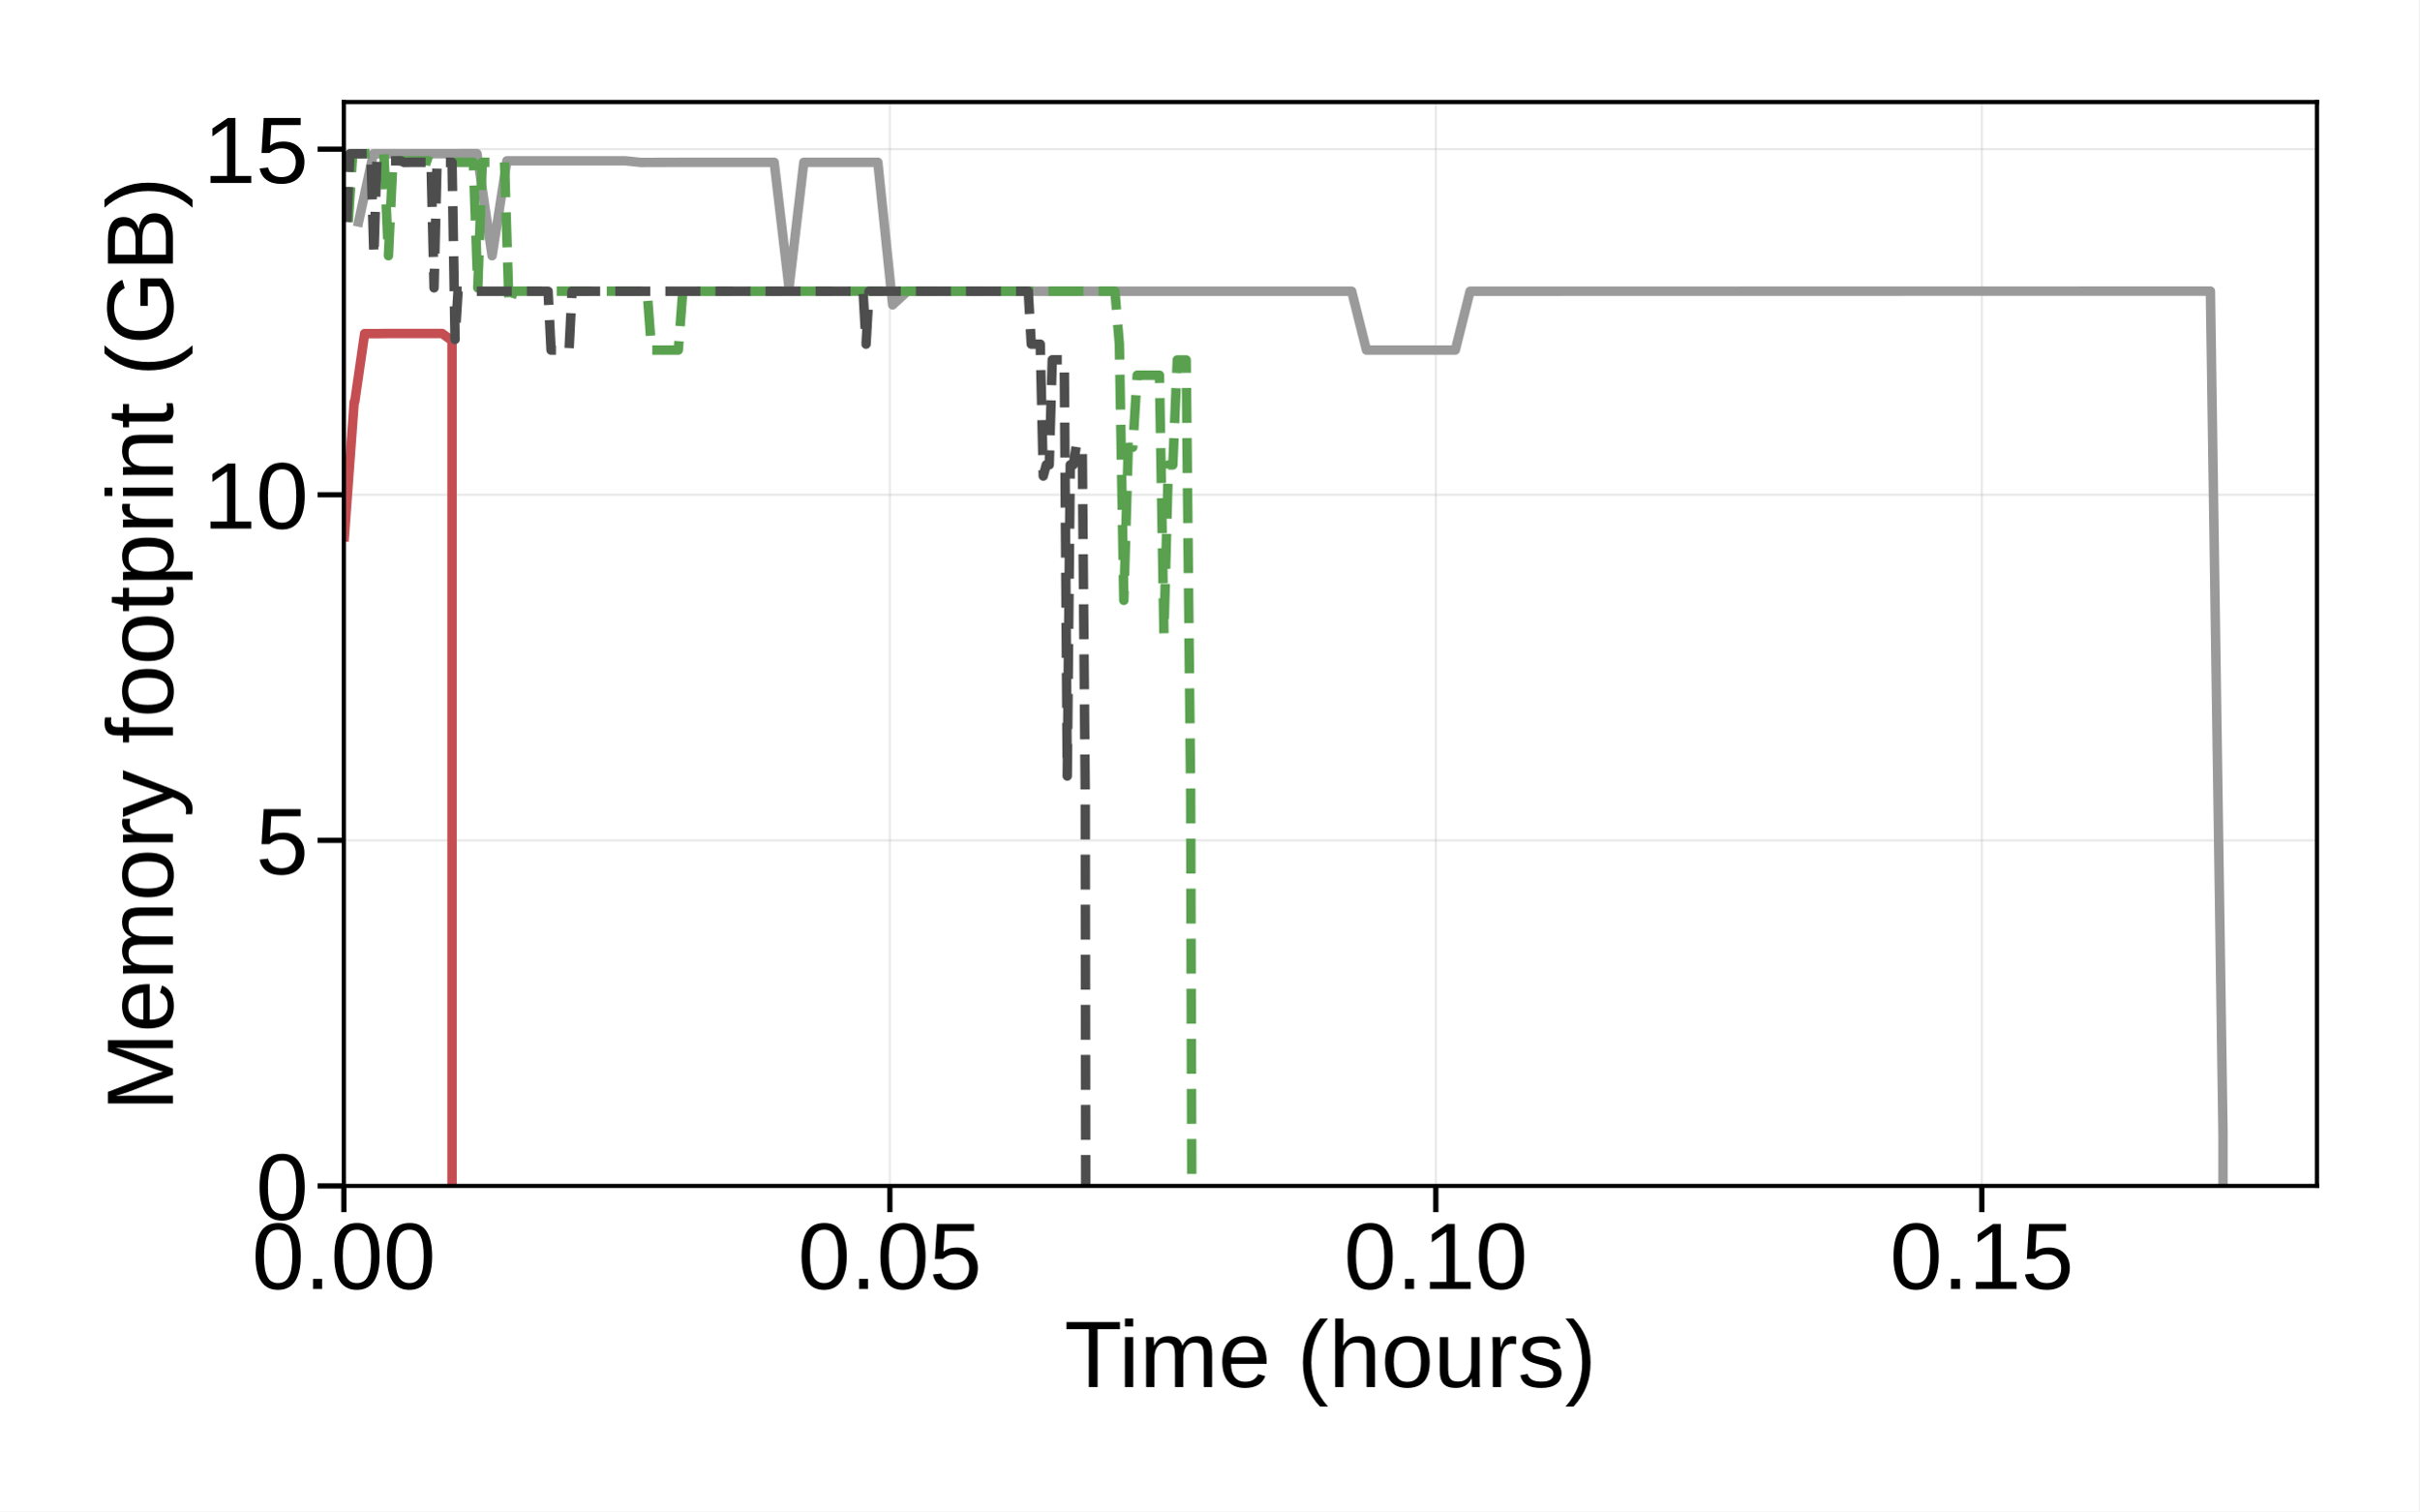
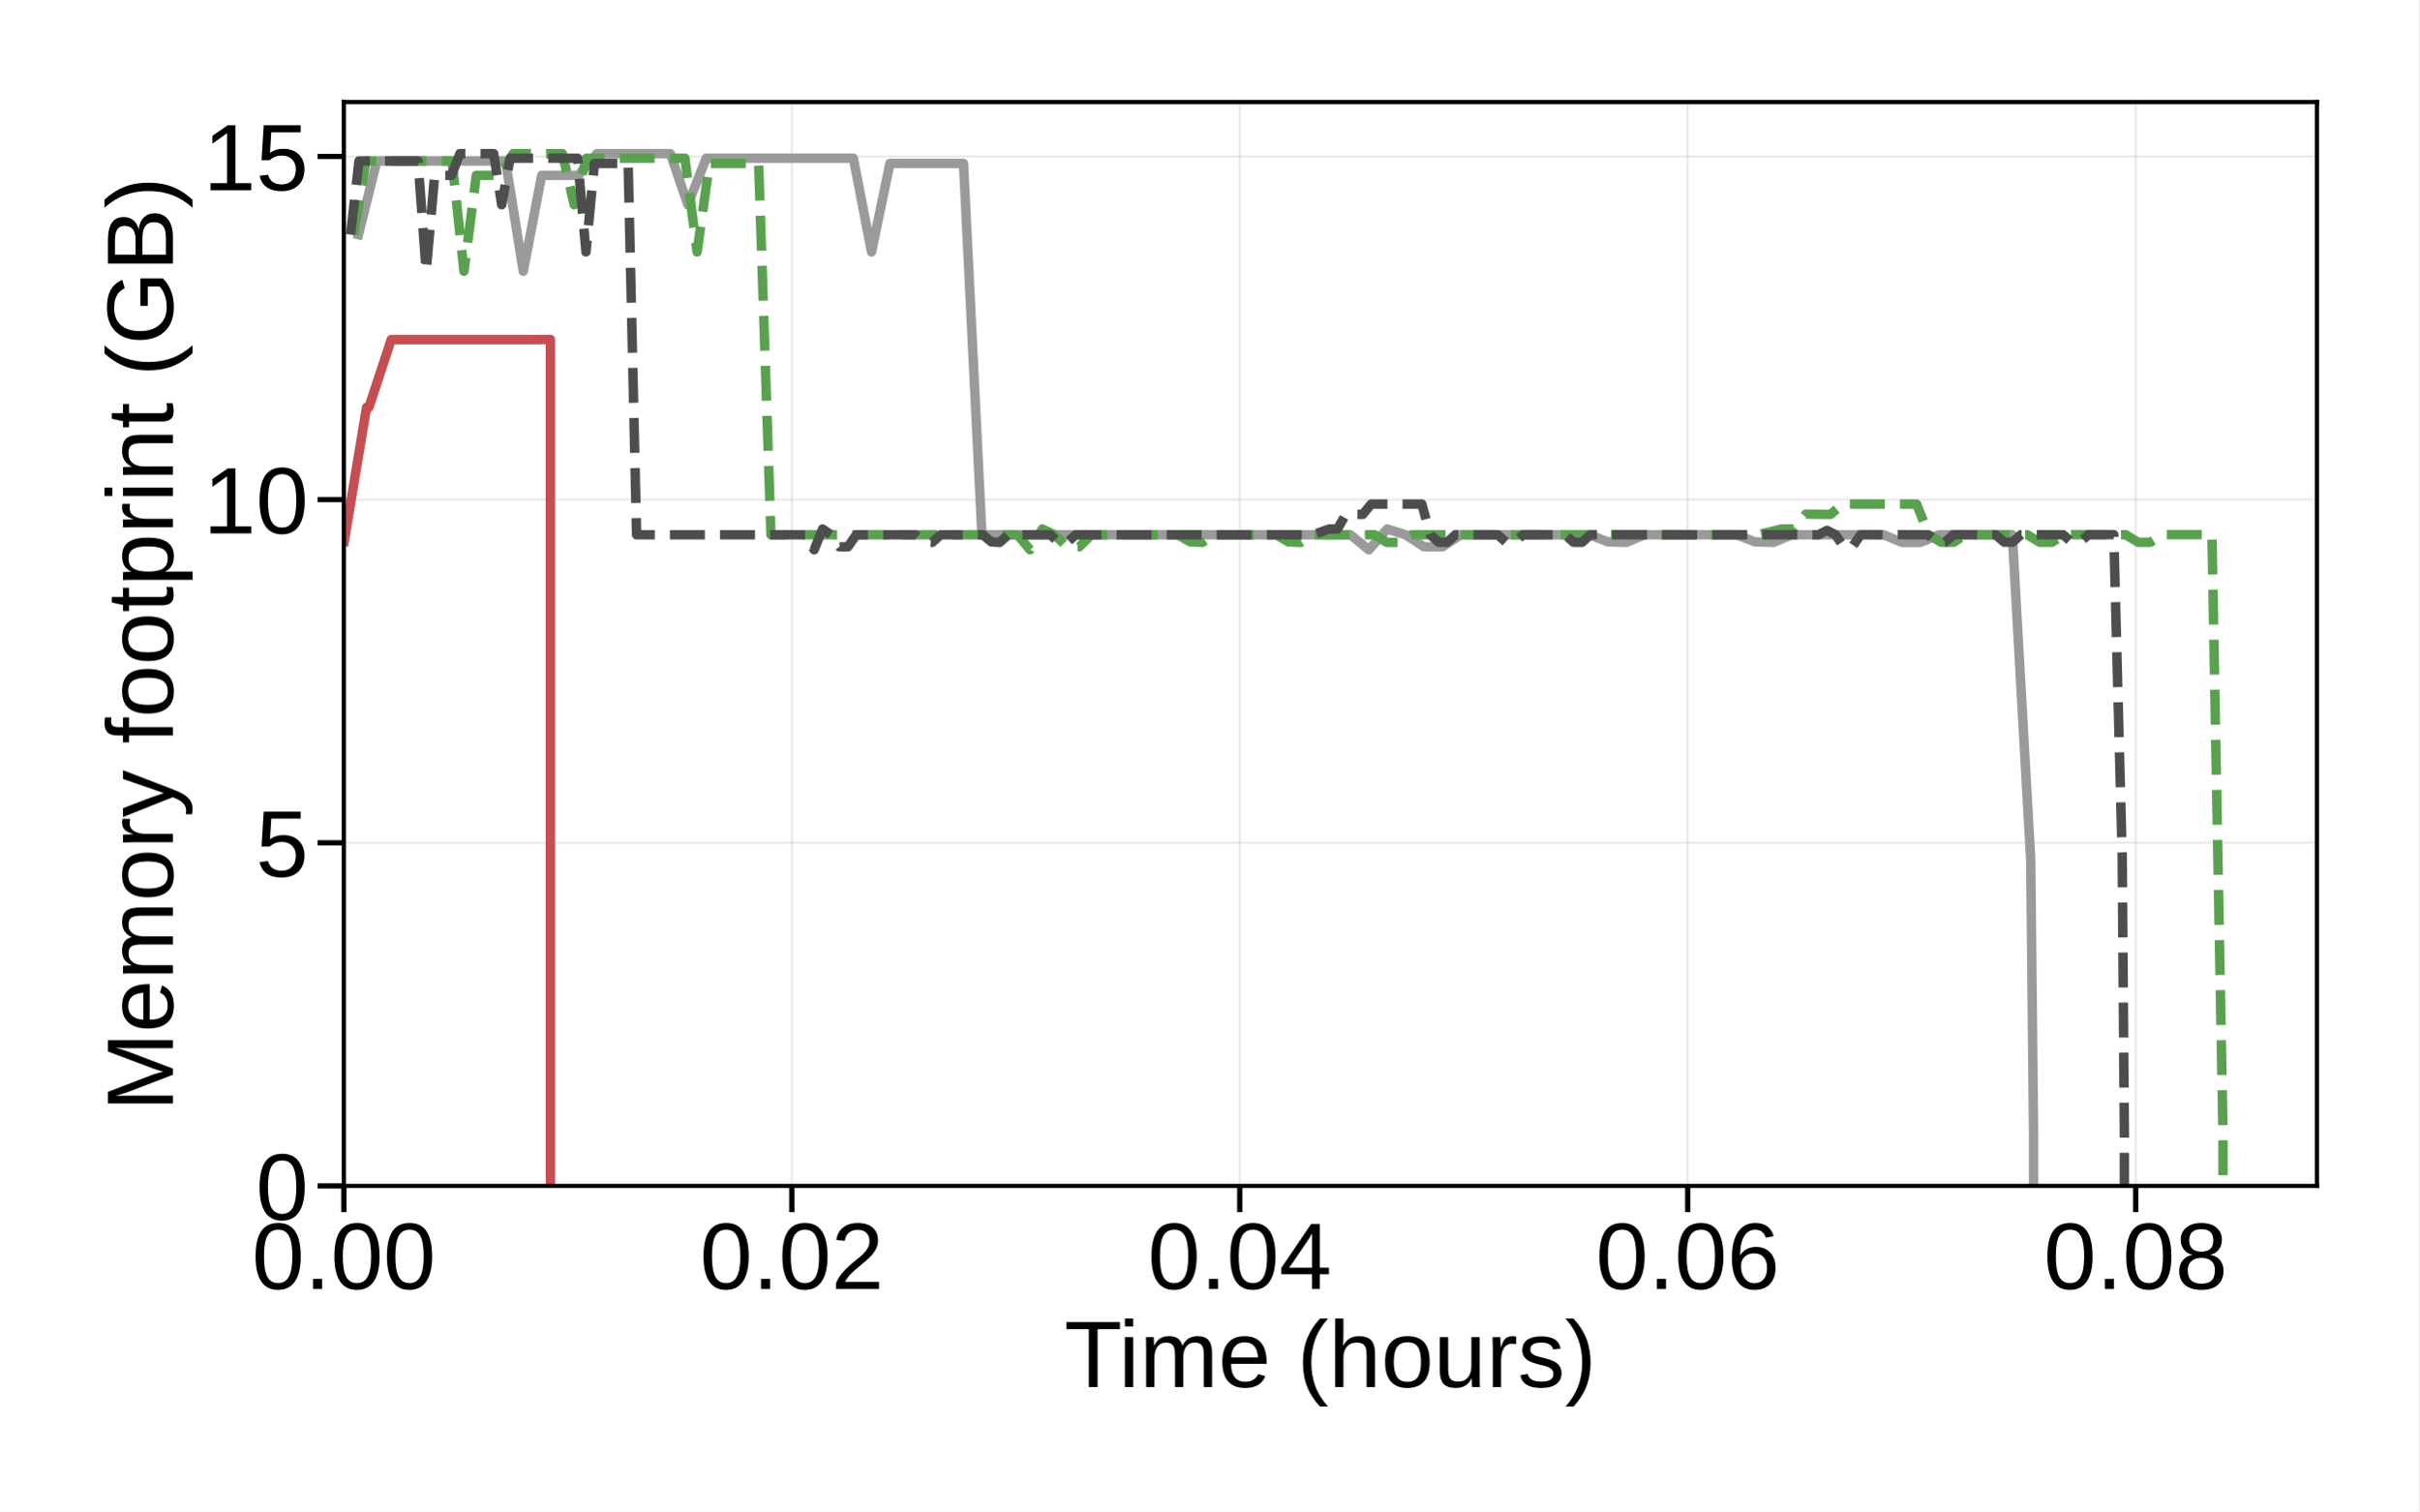
<svg xmlns="http://www.w3.org/2000/svg" xmlns:xlink="http://www.w3.org/1999/xlink" width="921.6pt" height="576pt" viewBox="0 0 921.6 576" version="1.1">
  <defs>
    <style type="text/css">*{stroke-linejoin: round; stroke-linecap: butt}</style>
  </defs>
  <g id="figure_1">
    <g id="patch_1">
      <path d="M 0 576  L 921.6 576  L 921.6 0  L 0 0  z " style="fill: #ffffff" />
    </g>
    <g id="axes_1">
      <g id="patch_2">
        <path d="M 130.99 451.94  L 882.72 451.94  L 882.72 38.88  L 130.99 38.88  z " style="fill: #ffffff" />
      </g>
      <g id="matplotlib.axis_1">
        <g id="xtick_1">
          <g id="line2d_1">
-             <path d="M 130.99 451.94  L 130.99 38.88  " clip-path="url(#pfde06e8f6d)" style="fill: none; stroke: #b0b0b0; stroke-opacity: 0.3; stroke-width: 0.8; stroke-linecap: square" />
+             <path d="M 130.99 451.94  L 130.99 38.88  " clip-path="url(#p8306d4a2b9)" style="fill: none; stroke: #b0b0b0; stroke-opacity: 0.3; stroke-width: 0.8; stroke-linecap: square" />
          </g>
          <g id="line2d_2">
            <defs>
-               <path id="m88de0a3e7a" d="M 0 0  L 0 10  " style="stroke: #000000; stroke-width: 2" />
+               <path id="m399988b2d9" d="M 0 0  L 0 10  " style="stroke: #000000; stroke-width: 2" />
            </defs>
            <g>
-               <use xlink:href="#m88de0a3e7a" x="130.99" y="451.94" style="stroke: #000000; stroke-width: 2" />
+               <use xlink:href="#m399988b2d9" x="130.99" y="451.94" style="stroke: #000000; stroke-width: 2" />
            </g>
          </g>
          <g id="text_1">
            <text style="font-size: 36px; font-family: 'Arial', 'DejaVu Sans', 'Liberation Sans', sans-serif; text-anchor: middle" x="130.99" y="491.208" transform="rotate(-0 130.99 491.2081)">0.00</text>
          </g>
        </g>
        <g id="xtick_2">
          <g id="line2d_3">
-             <path d="M 339.007 451.94  L 339.007 38.88  " clip-path="url(#pfde06e8f6d)" style="fill: none; stroke: #b0b0b0; stroke-opacity: 0.3; stroke-width: 0.8; stroke-linecap: square" />
+             <path d="M 301.658 451.94  L 301.658 38.88  " clip-path="url(#p8306d4a2b9)" style="fill: none; stroke: #b0b0b0; stroke-opacity: 0.3; stroke-width: 0.8; stroke-linecap: square" />
          </g>
          <g id="line2d_4">
            <g>
-               <use xlink:href="#m88de0a3e7a" x="339.007" y="451.94" style="stroke: #000000; stroke-width: 2" />
+               <use xlink:href="#m399988b2d9" x="301.658" y="451.94" style="stroke: #000000; stroke-width: 2" />
            </g>
          </g>
          <g id="text_2">
-             <text style="font-size: 36px; font-family: 'Arial', 'DejaVu Sans', 'Liberation Sans', sans-serif; text-anchor: middle" x="339.007" y="491.208" transform="rotate(-0 339.0074 491.2081)">0.05</text>
+             <text style="font-size: 36px; font-family: 'Arial', 'DejaVu Sans', 'Liberation Sans', sans-serif; text-anchor: middle" x="301.658" y="491.208" transform="rotate(-0 301.6582 491.2081)">0.02</text>
          </g>
        </g>
        <g id="xtick_3">
          <g id="line2d_5">
-             <path d="M 547.025 451.94  L 547.025 38.88  " clip-path="url(#pfde06e8f6d)" style="fill: none; stroke: #b0b0b0; stroke-opacity: 0.3; stroke-width: 0.8; stroke-linecap: square" />
+             <path d="M 472.326 451.94  L 472.326 38.88  " clip-path="url(#p8306d4a2b9)" style="fill: none; stroke: #b0b0b0; stroke-opacity: 0.3; stroke-width: 0.8; stroke-linecap: square" />
          </g>
          <g id="line2d_6">
            <g>
-               <use xlink:href="#m88de0a3e7a" x="547.025" y="451.94" style="stroke: #000000; stroke-width: 2" />
+               <use xlink:href="#m399988b2d9" x="472.326" y="451.94" style="stroke: #000000; stroke-width: 2" />
            </g>
          </g>
          <g id="text_3">
-             <text style="font-size: 36px; font-family: 'Arial', 'DejaVu Sans', 'Liberation Sans', sans-serif; text-anchor: middle" x="547.025" y="491.208" transform="rotate(-0 547.0248 491.2081)">0.10</text>
+             <text style="font-size: 36px; font-family: 'Arial', 'DejaVu Sans', 'Liberation Sans', sans-serif; text-anchor: middle" x="472.326" y="491.208" transform="rotate(-0 472.3264 491.2081)">0.04</text>
          </g>
        </g>
        <g id="xtick_4">
          <g id="line2d_7">
-             <path d="M 755.042 451.94  L 755.042 38.88  " clip-path="url(#pfde06e8f6d)" style="fill: none; stroke: #b0b0b0; stroke-opacity: 0.3; stroke-width: 0.8; stroke-linecap: square" />
+             <path d="M 642.995 451.94  L 642.995 38.88  " clip-path="url(#p8306d4a2b9)" style="fill: none; stroke: #b0b0b0; stroke-opacity: 0.3; stroke-width: 0.8; stroke-linecap: square" />
          </g>
          <g id="line2d_8">
            <g>
-               <use xlink:href="#m88de0a3e7a" x="755.042" y="451.94" style="stroke: #000000; stroke-width: 2" />
+               <use xlink:href="#m399988b2d9" x="642.995" y="451.94" style="stroke: #000000; stroke-width: 2" />
            </g>
          </g>
          <g id="text_4">
-             <text style="font-size: 36px; font-family: 'Arial', 'DejaVu Sans', 'Liberation Sans', sans-serif; text-anchor: middle" x="755.042" y="491.208" transform="rotate(-0 755.0422 491.2081)">0.15</text>
+             <text style="font-size: 36px; font-family: 'Arial', 'DejaVu Sans', 'Liberation Sans', sans-serif; text-anchor: middle" x="642.995" y="491.208" transform="rotate(-0 642.9946 491.2081)">0.06</text>
          </g>
        </g>
-         <g id="text_5">
+         <g id="xtick_5">
+           <g id="line2d_9">
+             <path d="M 813.663 451.94  L 813.663 38.88  " clip-path="url(#p8306d4a2b9)" style="fill: none; stroke: #b0b0b0; stroke-opacity: 0.3; stroke-width: 0.8; stroke-linecap: square" />
+           </g>
+           <g id="line2d_10">
+             <g>
+               <use xlink:href="#m399988b2d9" x="813.663" y="451.94" style="stroke: #000000; stroke-width: 2" />
+             </g>
+           </g>
+           <g id="text_5">
+             <text style="font-size: 36px; font-family: 'Arial', 'DejaVu Sans', 'Liberation Sans', sans-serif; text-anchor: middle" x="813.663" y="491.208" transform="rotate(-0 813.6628 491.2081)">0.08</text>
+           </g>
+         </g>
+         <g id="text_6">
          <text style="font-size: 36px; font-family: 'Arial', 'DejaVu Sans', 'Liberation Sans', sans-serif; text-anchor: middle" x="506.855" y="528.57" transform="rotate(-0 506.855 528.57)">Time (hours)</text>
        </g>
      </g>
      <g id="matplotlib.axis_2">
        <g id="ytick_1">
-           <g id="line2d_9">
-             <path d="M 130.99 451.94  L 882.72 451.94  " clip-path="url(#pfde06e8f6d)" style="fill: none; stroke: #b0b0b0; stroke-opacity: 0.3; stroke-width: 0.8; stroke-linecap: square" />
+           <g id="line2d_11">
+             <path d="M 130.99 451.94  L 882.72 451.94  " clip-path="url(#p8306d4a2b9)" style="fill: none; stroke: #b0b0b0; stroke-opacity: 0.3; stroke-width: 0.8; stroke-linecap: square" />
          </g>
-           <g id="line2d_10">
+           <g id="line2d_12">
            <defs>
-               <path id="m98e2c19912" d="M 0 0  L -10 0  " style="stroke: #000000; stroke-width: 2" />
+               <path id="md72e49e09b" d="M 0 0  L -10 0  " style="stroke: #000000; stroke-width: 2" />
            </defs>
            <g>
-               <use xlink:href="#m98e2c19912" x="130.99" y="451.94" style="stroke: #000000; stroke-width: 2" />
+               <use xlink:href="#md72e49e09b" x="130.99" y="451.94" style="stroke: #000000; stroke-width: 2" />
            </g>
          </g>
-           <g id="text_6">
+           <g id="text_7">
            <text style="font-size: 36px; font-family: 'Arial', 'DejaVu Sans', 'Liberation Sans', sans-serif; text-anchor: end" x="117.49" y="464.824" transform="rotate(-0 117.49 464.8241)">0</text>
          </g>
        </g>
        <g id="ytick_2">
-           <g id="line2d_11">
-             <path d="M 130.99 320.239  L 882.72 320.239  " clip-path="url(#pfde06e8f6d)" style="fill: none; stroke: #b0b0b0; stroke-opacity: 0.3; stroke-width: 0.8; stroke-linecap: square" />
+           <g id="line2d_13">
+             <path d="M 130.99 321.163  L 882.72 321.163  " clip-path="url(#p8306d4a2b9)" style="fill: none; stroke: #b0b0b0; stroke-opacity: 0.3; stroke-width: 0.8; stroke-linecap: square" />
          </g>
-           <g id="line2d_12">
+           <g id="line2d_14">
            <g>
-               <use xlink:href="#m98e2c19912" x="130.99" y="320.239" style="stroke: #000000; stroke-width: 2" />
+               <use xlink:href="#md72e49e09b" x="130.99" y="321.163" style="stroke: #000000; stroke-width: 2" />
            </g>
          </g>
-           <g id="text_7">
-             <text style="font-size: 36px; font-family: 'Arial', 'DejaVu Sans', 'Liberation Sans', sans-serif; text-anchor: end" x="117.49" y="333.123" transform="rotate(-0 117.49 333.1232)">5</text>
+           <g id="text_8">
+             <text style="font-size: 36px; font-family: 'Arial', 'DejaVu Sans', 'Liberation Sans', sans-serif; text-anchor: end" x="117.49" y="334.047" transform="rotate(-0 117.49 334.0467)">5</text>
          </g>
        </g>
        <g id="ytick_3">
-           <g id="line2d_13">
-             <path d="M 130.99 188.538  L 882.72 188.538  " clip-path="url(#pfde06e8f6d)" style="fill: none; stroke: #b0b0b0; stroke-opacity: 0.3; stroke-width: 0.8; stroke-linecap: square" />
+           <g id="line2d_15">
+             <path d="M 130.99 190.385  L 882.72 190.385  " clip-path="url(#p8306d4a2b9)" style="fill: none; stroke: #b0b0b0; stroke-opacity: 0.3; stroke-width: 0.8; stroke-linecap: square" />
          </g>
-           <g id="line2d_14">
+           <g id="line2d_16">
            <g>
-               <use xlink:href="#m98e2c19912" x="130.99" y="188.538" style="stroke: #000000; stroke-width: 2" />
+               <use xlink:href="#md72e49e09b" x="130.99" y="190.385" style="stroke: #000000; stroke-width: 2" />
            </g>
          </g>
-           <g id="text_8">
-             <text style="font-size: 36px; font-family: 'Arial', 'DejaVu Sans', 'Liberation Sans', sans-serif; text-anchor: end" x="117.49" y="201.422" transform="rotate(-0 117.49 201.4223)">10</text>
+           <g id="text_9">
+             <text style="font-size: 36px; font-family: 'Arial', 'DejaVu Sans', 'Liberation Sans', sans-serif; text-anchor: end" x="117.49" y="203.269" transform="rotate(-0 117.49 203.2694)">10</text>
          </g>
        </g>
        <g id="ytick_4">
-           <g id="line2d_15">
-             <path d="M 130.99 56.837  L 882.72 56.837  " clip-path="url(#pfde06e8f6d)" style="fill: none; stroke: #b0b0b0; stroke-opacity: 0.3; stroke-width: 0.8; stroke-linecap: square" />
+           <g id="line2d_17">
+             <path d="M 130.99 59.608  L 882.72 59.608  " clip-path="url(#p8306d4a2b9)" style="fill: none; stroke: #b0b0b0; stroke-opacity: 0.3; stroke-width: 0.8; stroke-linecap: square" />
          </g>
-           <g id="line2d_16">
+           <g id="line2d_18">
            <g>
-               <use xlink:href="#m98e2c19912" x="130.99" y="56.837" style="stroke: #000000; stroke-width: 2" />
+               <use xlink:href="#md72e49e09b" x="130.99" y="59.608" style="stroke: #000000; stroke-width: 2" />
            </g>
          </g>
-           <g id="text_9">
-             <text style="font-size: 36px; font-family: 'Arial', 'DejaVu Sans', 'Liberation Sans', sans-serif; text-anchor: end" x="117.49" y="69.721" transform="rotate(-0 117.49 69.72142)">15</text>
+           <g id="text_10">
+             <text style="font-size: 36px; font-family: 'Arial', 'DejaVu Sans', 'Liberation Sans', sans-serif; text-anchor: end" x="117.49" y="72.492" transform="rotate(-0 117.49 72.49201)">15</text>
          </g>
        </g>
-         <g id="text_10">
+         <g id="text_11">
          <text style="font-size: 36px; font-family: 'Arial', 'DejaVu Sans', 'Liberation Sans', sans-serif; text-anchor: middle" x="65.874" y="245.41" transform="rotate(-90 65.87438 245.41)">Memory footprint (GB)</text>
        </g>
      </g>
-       <g id="line2d_17">
-         <path d="M 131.176 204.558  L 134.944 153.113  L 135.144 153.113  L 138.912 127.132  L 140.053 127.132  L 143.82 127.132  L 144.022 127.132  L 147.789 127.081  L 148.744 127.081  L 152.511 127.081  L 153.464 127.081  L 157.232 127.081  L 158.374 127.081  L 162.14 127.081  L 163.468 127.081  L 167.233 127.081  L 168.447 127.081  L 172.215 129.808  L 172.215 451.94  " clip-path="url(#pfde06e8f6d)" style="fill: none; stroke: #c44e52; stroke-width: 3.6; stroke-linecap: square" />
-       </g>
-       <g id="line2d_18">
-         <path d="M 136.606 84.581  L 142.247 58.601  L 181.725 58.55  L 187.471 97.442  L 193.113 61.276  L 238.243 61.276  L 244.181 61.893  L 261.103 61.842  L 294.943 61.842  L 300.588 109.687  L 306.228 61.842  L 334.429 61.842  L 340.067 116.169  L 345.707 110.973  L 514.955 110.973  L 520.594 133.403  L 554.443 133.403  L 560.086 110.973  L 842.125 110.921  L 846.923 432.178  L 846.923 451.94  L 846.923 451.94  " clip-path="url(#pfde06e8f6d)" style="fill: none; stroke: #9a9a9a; stroke-width: 3.6; stroke-linecap: square" />
-       </g>
      <g id="line2d_19">
-         <path d="M 132.68 84.581  L 134.377 58.601  L 146.256 58.55  L 147.986 97.442  L 149.683 61.276  L 163.263 61.276  L 165.049 61.893  L 170.141 61.842  L 180.324 61.842  L 182.023 109.687  L 183.721 61.842  L 192.209 61.842  L 193.905 116.169  L 195.602 110.947  L 246.529 110.947  L 248.226 133.403  L 258.41 133.403  L 260.108 110.973  L 424.757 110.947  L 426.455 131.139  L 428.153 228.783  L 429.849 170.444  L 431.547 170.444  L 433.244 142.972  L 441.73 142.972  L 443.428 241.44  L 445.125 177.183  L 446.822 177.183  L 448.519 137.158  L 451.913 137.158  L 453.61 302.095  L 454.038 451.94  L 454.038 451.94  " clip-path="url(#pfde06e8f6d)" style="fill: none; stroke-dasharray: 13.32,5.76; stroke-dashoffset: 0; stroke: #59a14f; stroke-width: 3.6" />
+         <path d="M 131.14 206.293  L 139.65 155.208  L 140.542 155.208  L 149.05 129.41  L 151.211 129.41  L 159.714 129.41  L 161.453 129.41  L 169.964 129.41  L 171.282 129.41  L 179.793 129.41  L 181.533 129.41  L 190.041 129.41  L 190.932 129.41  L 199.438 129.41  L 201.179 129.41  L 209.686 129.359  L 209.686 451.94  " clip-path="url(#p8306d4a2b9)" style="fill: none; stroke: #c44e52; stroke-width: 3.6; stroke-linecap: square" />
      </g>
      <g id="line2d_20">
-         <path d="M 132.128 84.581  L 133.27 58.601  L 141.27 58.55  L 142.435 97.442  L 143.578 61.276  L 152.722 61.276  L 153.925 61.893  L 157.353 61.842  L 164.21 61.842  L 165.354 109.687  L 166.497 61.842  L 172.213 61.842  L 173.356 129.339  L 174.498 110.973  L 208.791 110.973  L 209.933 133.403  L 216.791 133.403  L 217.934 110.973  L 328.805 110.973  L 329.948 131.139  L 331.091 110.973  L 391.746 110.973  L 392.888 131.139  L 396.316 131.139  L 397.459 181.402  L 398.602 177.132  L 399.744 177.132  L 400.887 137.107  L 405.457 137.107  L 406.601 295.716  L 407.743 177.132  L 408.886 177.132  L 410.029 169.929  L 412.315 169.929  L 413.458 302.867  L 413.633 451.94  L 413.633 451.94  " clip-path="url(#pfde06e8f6d)" style="fill: none; stroke-dasharray: 13.32,5.76; stroke-dashoffset: 0; stroke: #4d4d4d; stroke-width: 3.6" />
+         <path d="M 136.556 89.405  L 143.559 61.359  L 150.555 61.359  L 157.558 61.359  L 164.562 61.359  L 171.567 61.359  L 178.573 61.359  L 185.578 61.359  L 192.581 61.359  L 199.355 103.351  L 206.362 66.825  L 213.365 66.825  L 220.37 66.825  L 227.376 58.55  L 234.383 58.55  L 241.384 58.55  L 248.388 58.55  L 255.391 58.55  L 262.046 78.013  L 269.052 60.286  L 276.061 60.286  L 283.061 60.286  L 290.067 60.286  L 297.073 60.286  L 304.08 60.286  L 311.084 60.286  L 318.092 60.286  L 325.097 60.286  L 332.035 95.995  L 339.04 62.279  L 346.046 62.279  L 353.051 62.279  L 360.068 62.279  L 367.072 62.279  L 374.077 203.784  L 381.079 203.784  L 388.08 203.784  L 395.221 203.784  L 402.433 203.784  L 409.435 203.784  L 416.44 203.784  L 423.443 203.784  L 430.447 203.784  L 437.451 203.784  L 444.462 203.784  L 451.459 203.784  L 458.466 203.784  L 465.472 203.784  L 472.478 203.784  L 479.485 203.784  L 486.492 203.784  L 493.498 203.784  L 500.503 203.784  L 507.502 203.784  L 514.502 203.784  L 521.505 209.509  L 528.507 201.587  L 535.511 203.784  L 542.527 208.382  L 549.533 208.382  L 556.54 203.784  L 563.544 203.784  L 570.55 203.784  L 577.555 203.784  L 584.558 203.784  L 591.562 203.784  L 598.566 203.784  L 605.565 203.784  L 612.566 206.491  L 619.569 206.696  L 626.577 203.784  L 633.583 203.784  L 640.586 203.784  L 647.591 203.784  L 654.594 203.784  L 661.597 203.784  L 668.598 206.491  L 675.602 206.696  L 682.608 203.784  L 689.613 203.784  L 696.616 203.784  L 703.624 203.784  L 710.626 203.784  L 717.626 203.784  L 724.634 206.696  L 731.639 206.696  L 738.643 203.784  L 745.649 203.784  L 752.653 203.784  L 759.658 203.784  L 766.664 203.784  L 773.668 327.666  L 774.75 432.317  L 774.75 451.94  " clip-path="url(#p8306d4a2b9)" style="fill: none; stroke: #9a9a9a; stroke-width: 3.6; stroke-linecap: square" />
+       </g>
+       <g id="line2d_21">
+         <path d="M 134.716 89.405  L 139.401 61.359  L 172.216 61.359  L 176.753 103.351  L 181.445 66.825  L 190.822 66.825  L 195.512 58.55  L 214.267 58.55  L 218.721 78.013  L 223.41 60.286  L 260.927 60.286  L 265.572 95.995  L 270.261 62.279  L 289.025 62.279  L 293.714 203.784  L 387.719 203.784  L 392.408 209.509  L 397.096 201.587  L 401.785 203.784  L 406.477 208.382  L 411.167 208.382  L 415.857 203.784  L 448.674 203.784  L 453.361 206.491  L 458.05 206.696  L 462.74 203.784  L 486.182 203.784  L 490.87 206.491  L 495.558 206.696  L 500.247 203.784  L 523.69 203.784  L 528.381 206.696  L 533.07 206.696  L 537.759 203.784  L 669.263 203.784  L 673.951 202.762  L 678.639 201.587  L 683.323 201.587  L 688.007 195.917  L 697.376 196.019  L 702.065 192.085  L 730.189 192.085  L 734.879 203.784  L 739.568 206.645  L 744.257 206.645  L 748.944 203.733  L 772.391 203.784  L 777.078 206.645  L 781.764 206.645  L 786.452 203.733  L 809.891 203.784  L 814.578 206.645  L 819.263 206.645  L 823.95 203.733  L 842.704 203.733  L 846.923 432.317  L 846.923 451.94  L 846.923 451.94  " clip-path="url(#p8306d4a2b9)" style="fill: none; stroke-dasharray: 13.32,5.76; stroke-dashoffset: 0; stroke: #59a14f; stroke-width: 3.6" />
+       </g>
+       <g id="line2d_22">
+         <path d="M 133.545 89.405  L 136.756 61.359  L 159.249 61.359  L 162.357 103.351  L 165.572 66.825  L 171.999 66.825  L 175.212 58.55  L 188.068 58.55  L 191.122 78.013  L 194.336 60.286  L 220.051 60.286  L 223.234 95.995  L 226.448 62.279  L 239.308 62.279  L 242.522 203.784  L 306.955 203.784  L 310.169 209.509  L 313.382 201.587  L 316.595 203.784  L 319.812 208.382  L 323.026 208.382  L 326.241 203.784  L 348.733 203.784  L 351.947 206.491  L 355.16 206.696  L 358.376 203.784  L 374.442 203.784  L 377.655 206.491  L 380.869 206.696  L 384.084 203.784  L 400.151 203.784  L 403.365 206.696  L 406.581 206.696  L 409.794 203.784  L 499.926 203.784  L 503.138 202.762  L 506.349 201.587  L 509.56 201.587  L 512.773 195.917  L 519.197 196.019  L 522.412 192.085  L 541.688 192.085  L 544.902 203.784  L 548.117 206.645  L 551.331 206.645  L 554.544 203.733  L 570.614 203.784  L 573.827 206.645  L 577.04 206.645  L 580.253 203.733  L 596.316 203.784  L 599.527 206.645  L 602.739 206.645  L 605.953 203.733  L 692.836 203.784  L 696.049 202.098  L 699.262 203.784  L 702.477 208.382  L 705.691 208.382  L 708.903 203.733  L 734.608 203.784  L 737.833 206.594  L 741.046 206.594  L 744.259 203.733  L 760.332 203.784  L 763.545 206.594  L 766.758 206.594  L 769.971 203.733  L 786.036 203.784  L 789.25 206.594  L 792.463 206.594  L 795.676 203.733  L 805.311 203.733  L 808.525 326.798  L 809.342 432.317  L 809.342 451.94  L 809.342 451.94  " clip-path="url(#p8306d4a2b9)" style="fill: none; stroke-dasharray: 13.32,5.76; stroke-dashoffset: 0; stroke: #4d4d4d; stroke-width: 3.6" />
      </g>
      <g id="patch_3">
        <path d="M 130.99 451.94  L 130.99 38.88  " style="fill: none; stroke: #000000; stroke-width: 1.6; stroke-linejoin: miter; stroke-linecap: square" />
      </g>
      <g id="patch_4">
        <path d="M 882.72 451.94  L 882.72 38.88  " style="fill: none; stroke: #000000; stroke-width: 1.6; stroke-linejoin: miter; stroke-linecap: square" />
      </g>
      <g id="patch_5">
        <path d="M 130.99 451.94  L 882.72 451.94  " style="fill: none; stroke: #000000; stroke-width: 1.6; stroke-linejoin: miter; stroke-linecap: square" />
      </g>
      <g id="patch_6">
        <path d="M 130.99 38.88  L 882.72 38.88  " style="fill: none; stroke: #000000; stroke-width: 1.6; stroke-linejoin: miter; stroke-linecap: square" />
      </g>
    </g>
  </g>
  <defs>
-     <clipPath id="pfde06e8f6d">
+     <clipPath id="p8306d4a2b9">
      <rect x="130.99" y="38.88" width="751.73" height="413.06" />
    </clipPath>
  </defs>
</svg>
